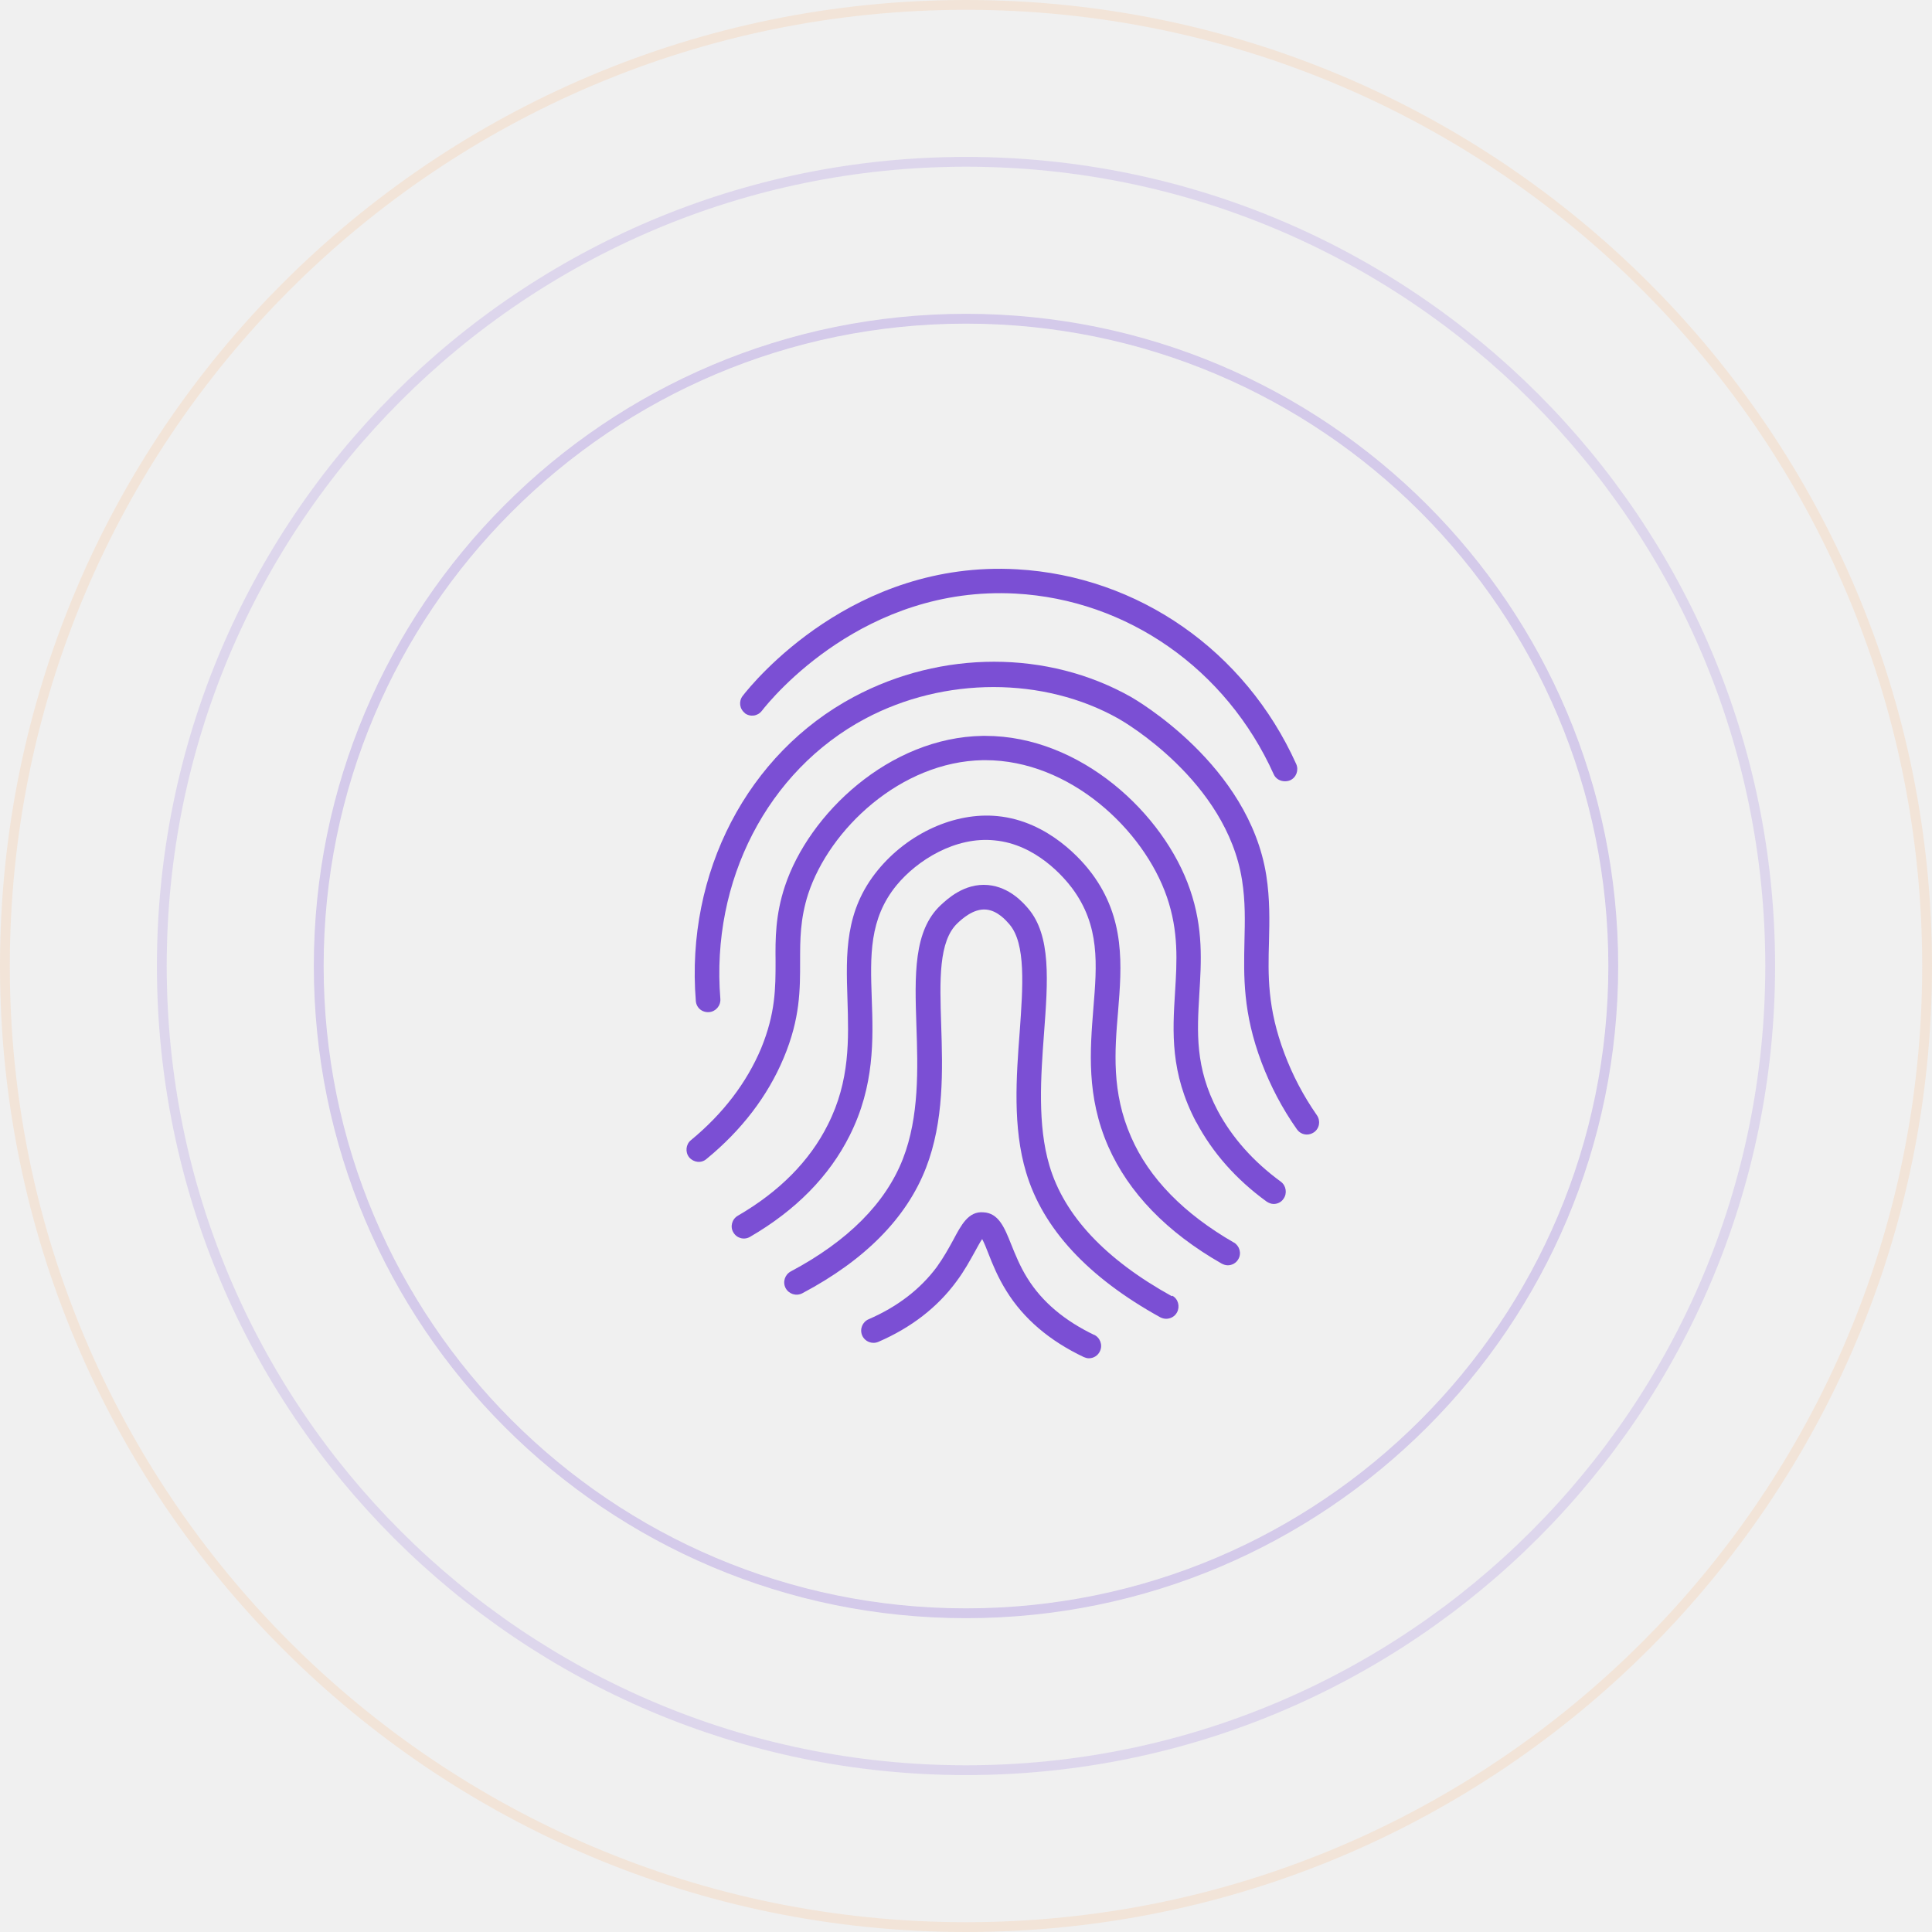
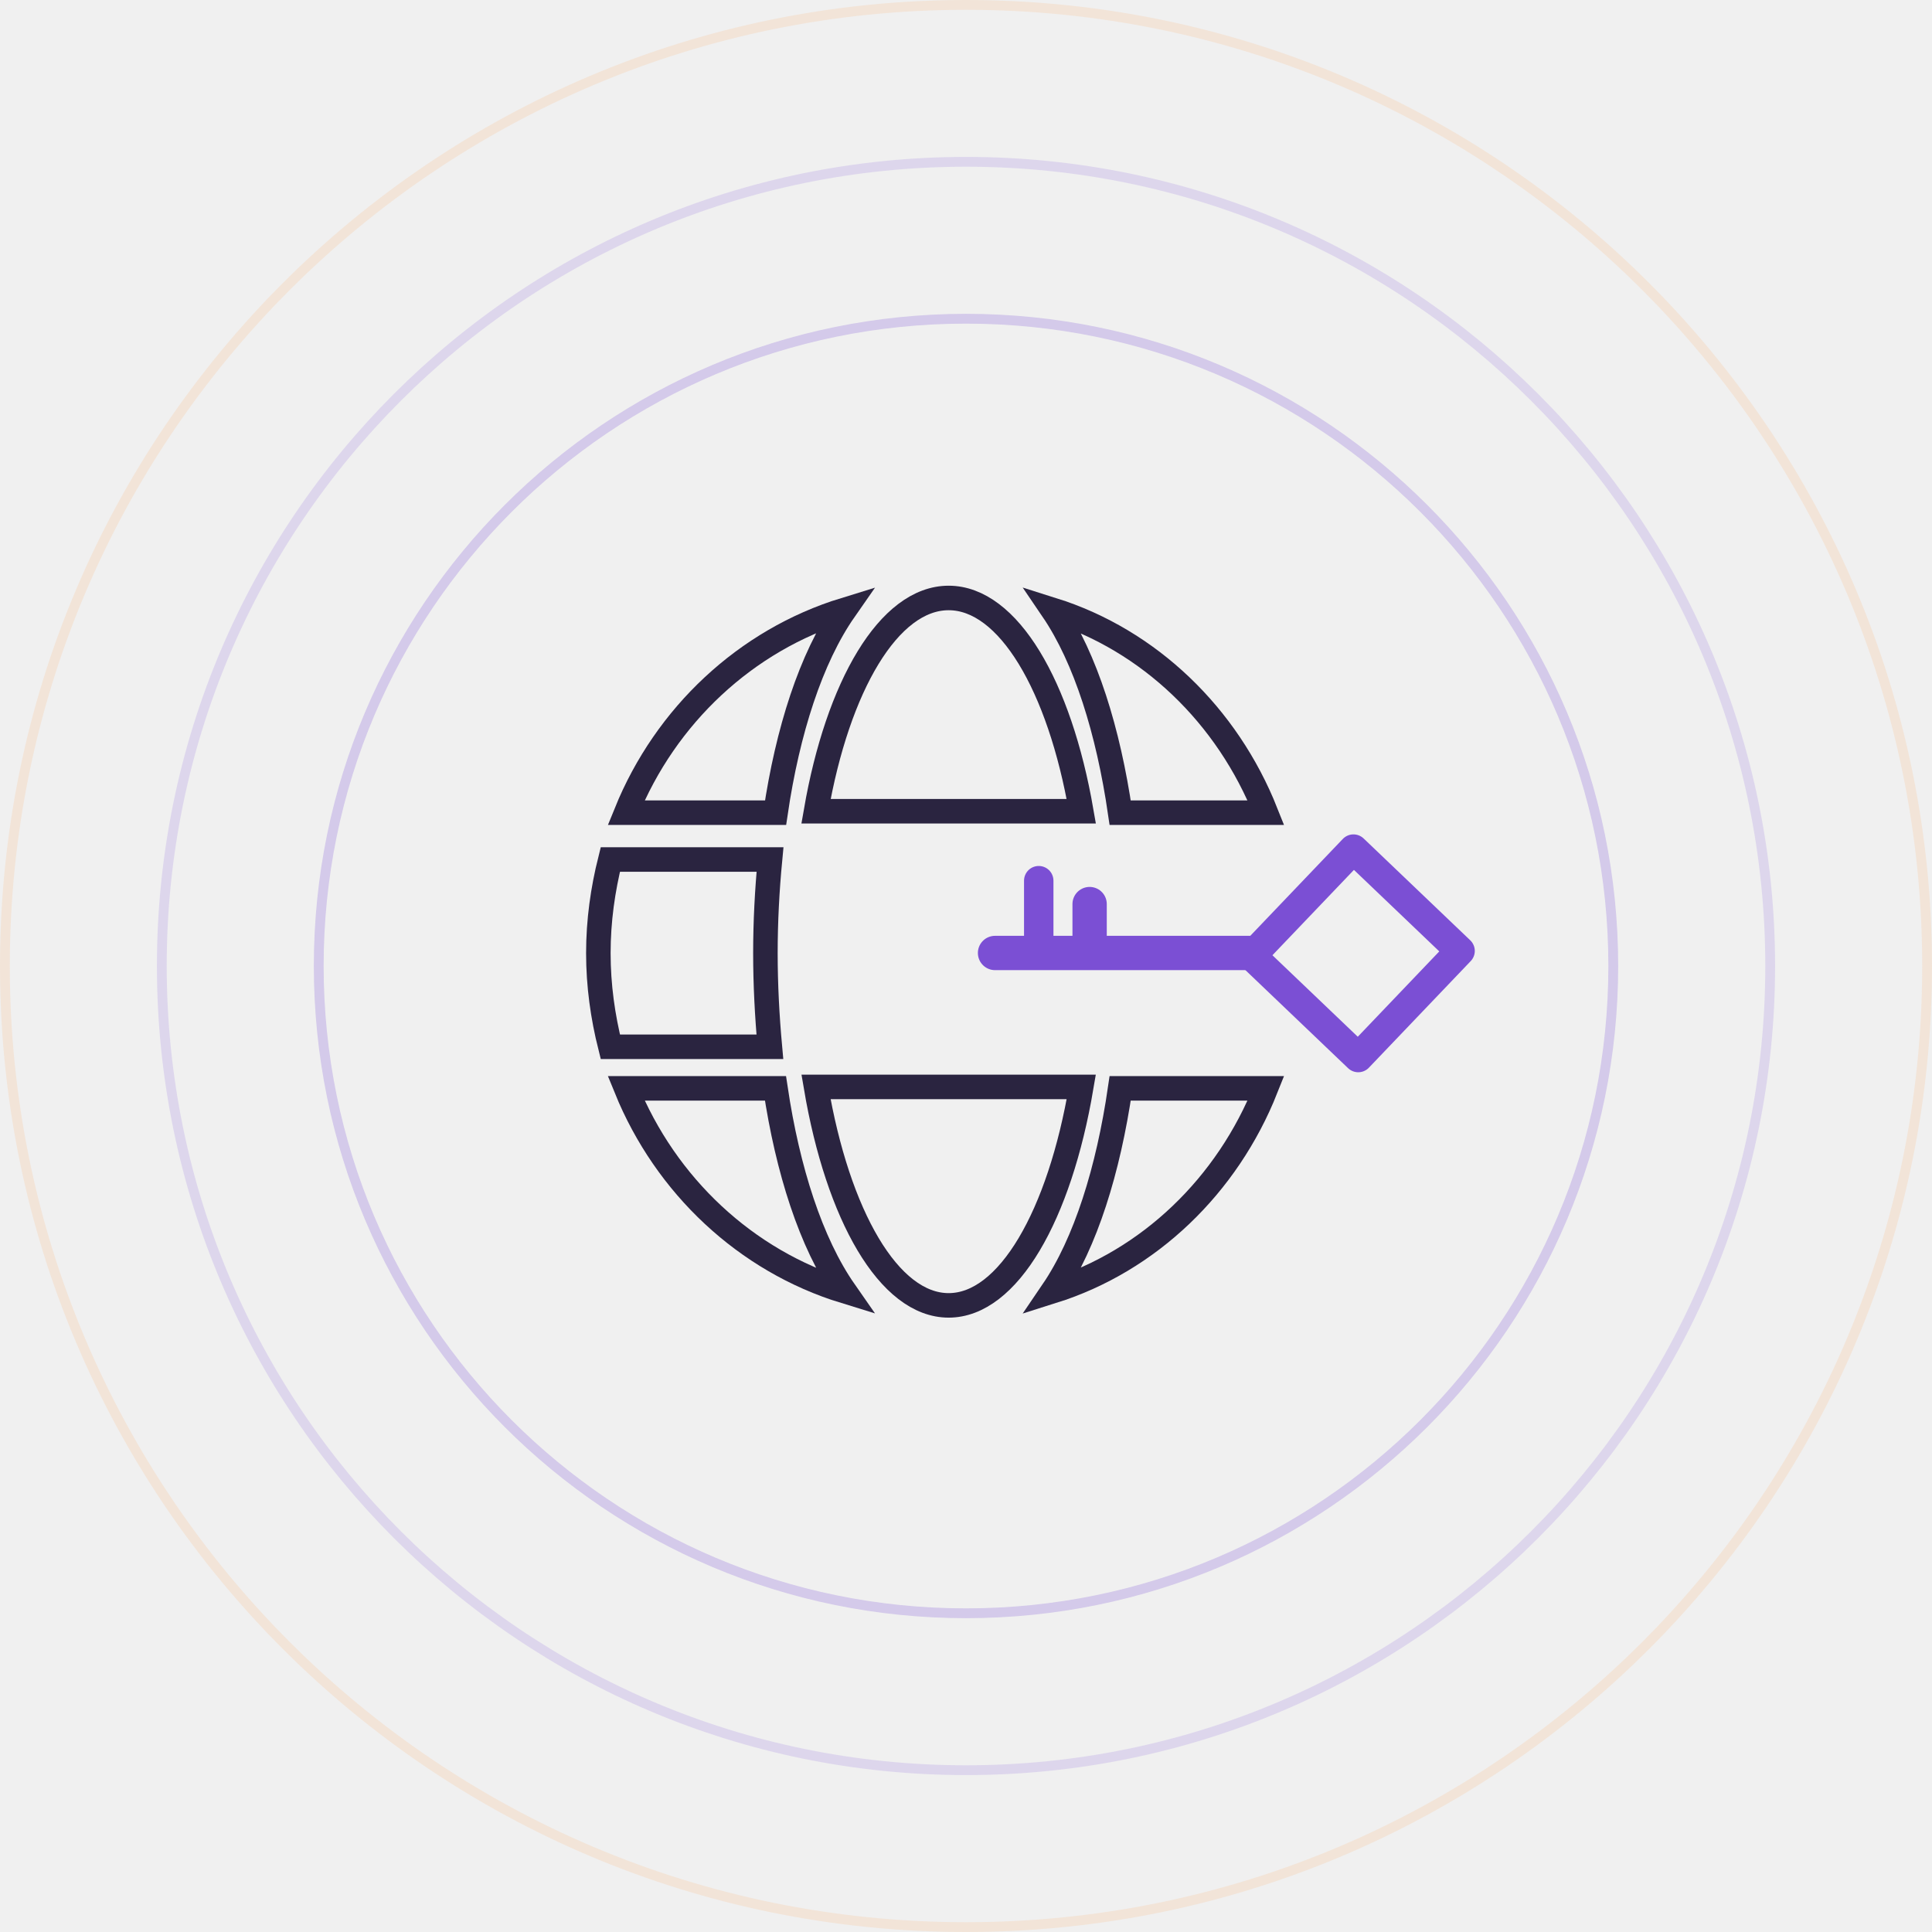
<svg xmlns="http://www.w3.org/2000/svg" width="394" height="394" viewBox="0 0 394 394" fill="none">
-   <g clip-path="url(#clip0_617_55)">
-     <path d="M151.859 145.418C152.96 146.269 154.511 146.069 155.362 144.968C157.414 142.316 176.278 119.402 207.102 121.053C229.92 122.304 250.085 136.463 259.743 157.876C260.143 158.827 261.094 159.327 262.045 159.327C262.395 159.327 262.745 159.277 263.096 159.127C264.347 158.577 264.897 157.076 264.347 155.825C253.938 132.71 232.122 117.501 207.402 116.1C174.027 114.199 153.661 139.064 151.459 141.916C150.608 143.017 150.809 144.568 151.909 145.418H151.859Z" fill="#7B4FD4" />
-     <path d="M266.498 231.372C266.998 231.372 267.499 231.222 267.949 230.921C269.1 230.121 269.35 228.57 268.55 227.419C265.797 223.467 263.596 219.264 261.944 214.861C258.442 205.556 258.592 198.951 258.792 191.947C258.892 187.745 258.992 183.392 258.242 178.539C254.689 155.975 231.571 142.667 230.62 142.116C213.657 132.56 192.04 132.56 174.126 142.116C152.46 153.673 139.8 177.988 141.901 204.105C142.001 205.506 143.152 206.506 144.603 206.406C145.954 206.306 147.005 205.105 146.905 203.704C144.954 179.589 156.563 157.176 176.428 146.569C192.591 137.964 212.856 137.964 228.118 146.569C229.019 147.069 250.085 159.227 253.288 179.439C253.988 183.842 253.888 187.795 253.788 191.947C253.638 199.102 253.438 206.506 257.291 216.712C259.092 221.465 261.494 226.068 264.496 230.321C264.997 231.021 265.747 231.372 266.548 231.372H266.498Z" fill="#7B4FD4" />
-     <path d="M243.98 228.87C247.283 235.074 252.087 240.527 258.291 245.03C258.742 245.33 259.242 245.53 259.743 245.53C260.493 245.53 261.294 245.18 261.744 244.48C262.545 243.379 262.295 241.778 261.194 240.978C255.589 236.875 251.286 232.022 248.334 226.519C243.68 217.713 244.131 210.459 244.581 202.754C244.981 196.15 245.432 189.345 242.679 181.39C237.375 165.931 220.362 150.071 200.947 150.071C200.747 150.071 200.547 150.071 200.397 150.071C181.382 150.371 164.969 165.931 160.065 180.74C158.114 186.644 158.114 191.447 158.164 196.05C158.164 201.503 158.164 206.606 155.212 213.811C152.259 220.815 147.456 227.119 140.901 232.522C139.85 233.373 139.7 234.974 140.55 236.024C141.451 237.075 143.002 237.275 144.053 236.375C151.259 230.471 156.563 223.517 159.815 215.762C163.218 207.657 163.168 201.753 163.168 196.05C163.168 191.597 163.168 187.444 164.819 182.291C169.172 169.083 183.684 155.324 200.447 155.024C200.597 155.024 200.797 155.024 200.947 155.024C218.11 155.024 233.222 169.133 237.976 182.941C240.378 189.946 240.027 196 239.627 202.404C239.127 210.459 238.626 218.764 243.93 228.82L243.98 228.87Z" fill="#7B4FD4" />
-     <path d="M251.687 253.435C241.429 247.532 234.323 240.277 230.67 231.872C226.667 222.766 227.318 214.361 228.018 206.206C228.769 196.95 229.52 187.344 222.664 178.139C220.813 175.637 213.907 167.432 203.399 166.431C194.693 165.581 185.185 169.934 179.03 177.438C172.225 185.743 172.525 194.499 172.826 203.805C173.076 211.96 173.376 220.365 168.823 229.37C165.12 236.775 158.915 243.029 150.458 247.932C149.257 248.632 148.857 250.183 149.558 251.334C150.258 252.535 151.759 252.935 152.96 252.235C162.267 246.831 169.123 239.877 173.276 231.572C178.38 221.416 178.08 211.96 177.779 203.604C177.479 194.899 177.229 187.394 182.833 180.54C187.037 175.437 194.843 170.534 202.849 171.384C211.356 172.185 217.06 179.039 218.611 181.09C224.366 188.795 223.715 196.65 222.965 205.756C222.314 214.111 221.513 223.567 226.017 233.823C230.17 243.229 237.926 251.284 249.135 257.688C249.535 257.888 249.935 258.038 250.386 258.038C251.236 258.038 252.087 257.588 252.537 256.787C253.238 255.587 252.788 254.086 251.637 253.385L251.687 253.435Z" fill="#7B4FD4" />
-     <path d="M238.977 264.342C225.416 256.837 217.01 247.882 214.007 237.675C211.555 229.42 212.256 219.564 212.906 210.809C213.707 200.052 214.408 190.796 209.654 185.243C208.703 184.142 205.901 180.89 201.498 180.49C196.594 180.04 193.041 183.492 191.84 184.593C186.286 189.796 186.536 198.801 186.886 209.158C187.186 217.863 187.487 227.719 184.134 236.325C180.631 245.33 172.925 253.085 161.266 259.289C160.065 259.939 159.565 261.44 160.216 262.691C160.866 263.892 162.367 264.392 163.618 263.742C176.378 256.987 184.885 248.382 188.838 238.176C192.541 228.62 192.24 218.213 191.94 209.008C191.64 199.852 191.39 191.897 195.293 188.245C196.093 187.494 198.495 185.243 201.097 185.493C203.449 185.693 205.2 187.744 205.851 188.495C209.254 192.447 208.603 201.203 207.953 210.409C207.252 219.564 206.501 229.921 209.254 239.076C212.656 250.533 221.863 260.49 236.625 268.645C237.025 268.845 237.425 268.945 237.826 268.945C238.676 268.945 239.577 268.495 240.027 267.644C240.678 266.443 240.278 264.892 239.077 264.242L238.977 264.342Z" fill="#7B4FD4" />
-     <path d="M223.165 272.247C217.11 269.345 212.506 265.493 209.504 260.64C208.003 258.238 207.052 255.837 206.201 253.735C204.85 250.333 203.649 247.381 200.547 247.231C197.495 246.981 196.044 249.783 194.392 252.885C193.492 254.536 192.441 256.437 191.04 258.388C187.687 262.891 183.034 266.493 177.129 269.045C175.878 269.595 175.277 271.046 175.828 272.347C176.378 273.598 177.829 274.198 179.13 273.648C185.836 270.746 191.19 266.593 195.043 261.34C196.694 259.139 197.845 256.987 198.796 255.286C199.296 254.386 199.847 253.335 200.297 252.685C200.697 253.435 201.198 254.636 201.548 255.587C202.399 257.788 203.499 260.49 205.251 263.291C208.753 268.945 214.058 273.448 221.013 276.75C221.363 276.9 221.713 277 222.064 277C223.014 277 223.915 276.45 224.316 275.549C224.916 274.298 224.366 272.797 223.115 272.197L223.165 272.247Z" fill="#7B4FD4" />
-   </g>
  <path d="M197 393C305.248 393 393 305.248 393 197C393 88.752 305.248 1 197 1C88.752 1 1 88.752 1 197C1 305.248 88.752 393 197 393Z" stroke="#FBB87A" stroke-opacity="0.2" stroke-width="2" stroke-linecap="round" />
  <path d="M197 361C287.575 361 361 287.575 361 197C361 106.425 287.575 33 197 33C106.425 33 33 106.425 33 197C33 287.575 106.425 361 197 361Z" stroke="#7B4FD4" stroke-opacity="0.16" stroke-width="2" stroke-linecap="round" />
  <path d="M197 329C269.902 329 329 269.902 329 197C329 124.098 269.902 65 197 65C124.098 65 65 124.098 65 197C65 269.902 124.098 329 197 329Z" stroke="#7B4FD4" stroke-opacity="0.24" stroke-width="2" stroke-linecap="round" />
-   <defs>
-     <clipPath id="clip0_617_55">
-       <rect width="129" height="161" fill="white" transform="translate(140 116)" />
-     </clipPath>
-   </defs>
+   <path d="M220.51 165.437C216.079 139.885 205.625 121.945 193.461 121.945C181.296 121.945 170.843 139.885 166.411 165.437H220.51Z" stroke="#2A2440" stroke-width="5" stroke-miterlimit="10" />
+   <path d="M258.168 165.735C250.296 145.897 234.358 130.559 214.676 124.365C221.393 134.24 226.017 149.111 228.44 165.735H258.168Z" stroke="#2A2440" stroke-width="5" stroke-miterlimit="10" />
+   <path d="M172.245 124.365C152.099 130.559 135.734 145.897 127.692 165.735H158.165C160.62 149.111 165.36 134.24 172.245 124.365Z" stroke="#2A2440" stroke-width="5" stroke-miterlimit="10" />
+   <path d="M156.093 194.376C156.093 187.962 156.433 181.547 157.03 175.282H124.466C122.932 181.398 122.024 187.753 122.024 194.376C122.024 201 122.932 207.354 124.466 213.47H157.001C156.433 207.205 156.093 200.791 156.093 194.376Z" stroke="#2A2440" stroke-width="5" stroke-miterlimit="10" />
+   <path d="M166.411 221.658C170.843 247.833 181.296 266.211 193.461 266.211C205.625 266.211 216.079 247.833 220.51 221.658H166.411Z" stroke="#2A2440" stroke-width="5" stroke-miterlimit="10" />
+   <path d="M214.676 263.327C234.33 257.133 250.296 241.794 258.168 221.957H228.44C226.017 238.581 221.393 253.452 214.676 263.327Z" stroke="#2A2440" stroke-width="5" stroke-miterlimit="10" />
+   <path d="M127.692 221.957C135.757 241.794 152.083 257.133 172.245 263.327C165.365 253.452 160.627 238.581 158.146 221.957H127.692Z" stroke="#2A2440" stroke-width="5" stroke-miterlimit="10" />
+   <path d="M255.962 194.345H202.923M222.21 194.345V184.373" stroke="#7B4FD4" stroke-width="7" stroke-linecap="round" stroke-linejoin="round" />
+   <rect x="-0.098" y="-4.242" width="30.067" height="30.067" transform="matrix(0.690659 -0.723181 -0.723181 -0.690659 273.993 212.668)" stroke="#7B4FD4" stroke-width="6" stroke-linejoin="round" />
+   <path d="M211.834 194.451V179.6" stroke="#7B4FD4" stroke-width="6" stroke-linecap="round" />
</svg>
